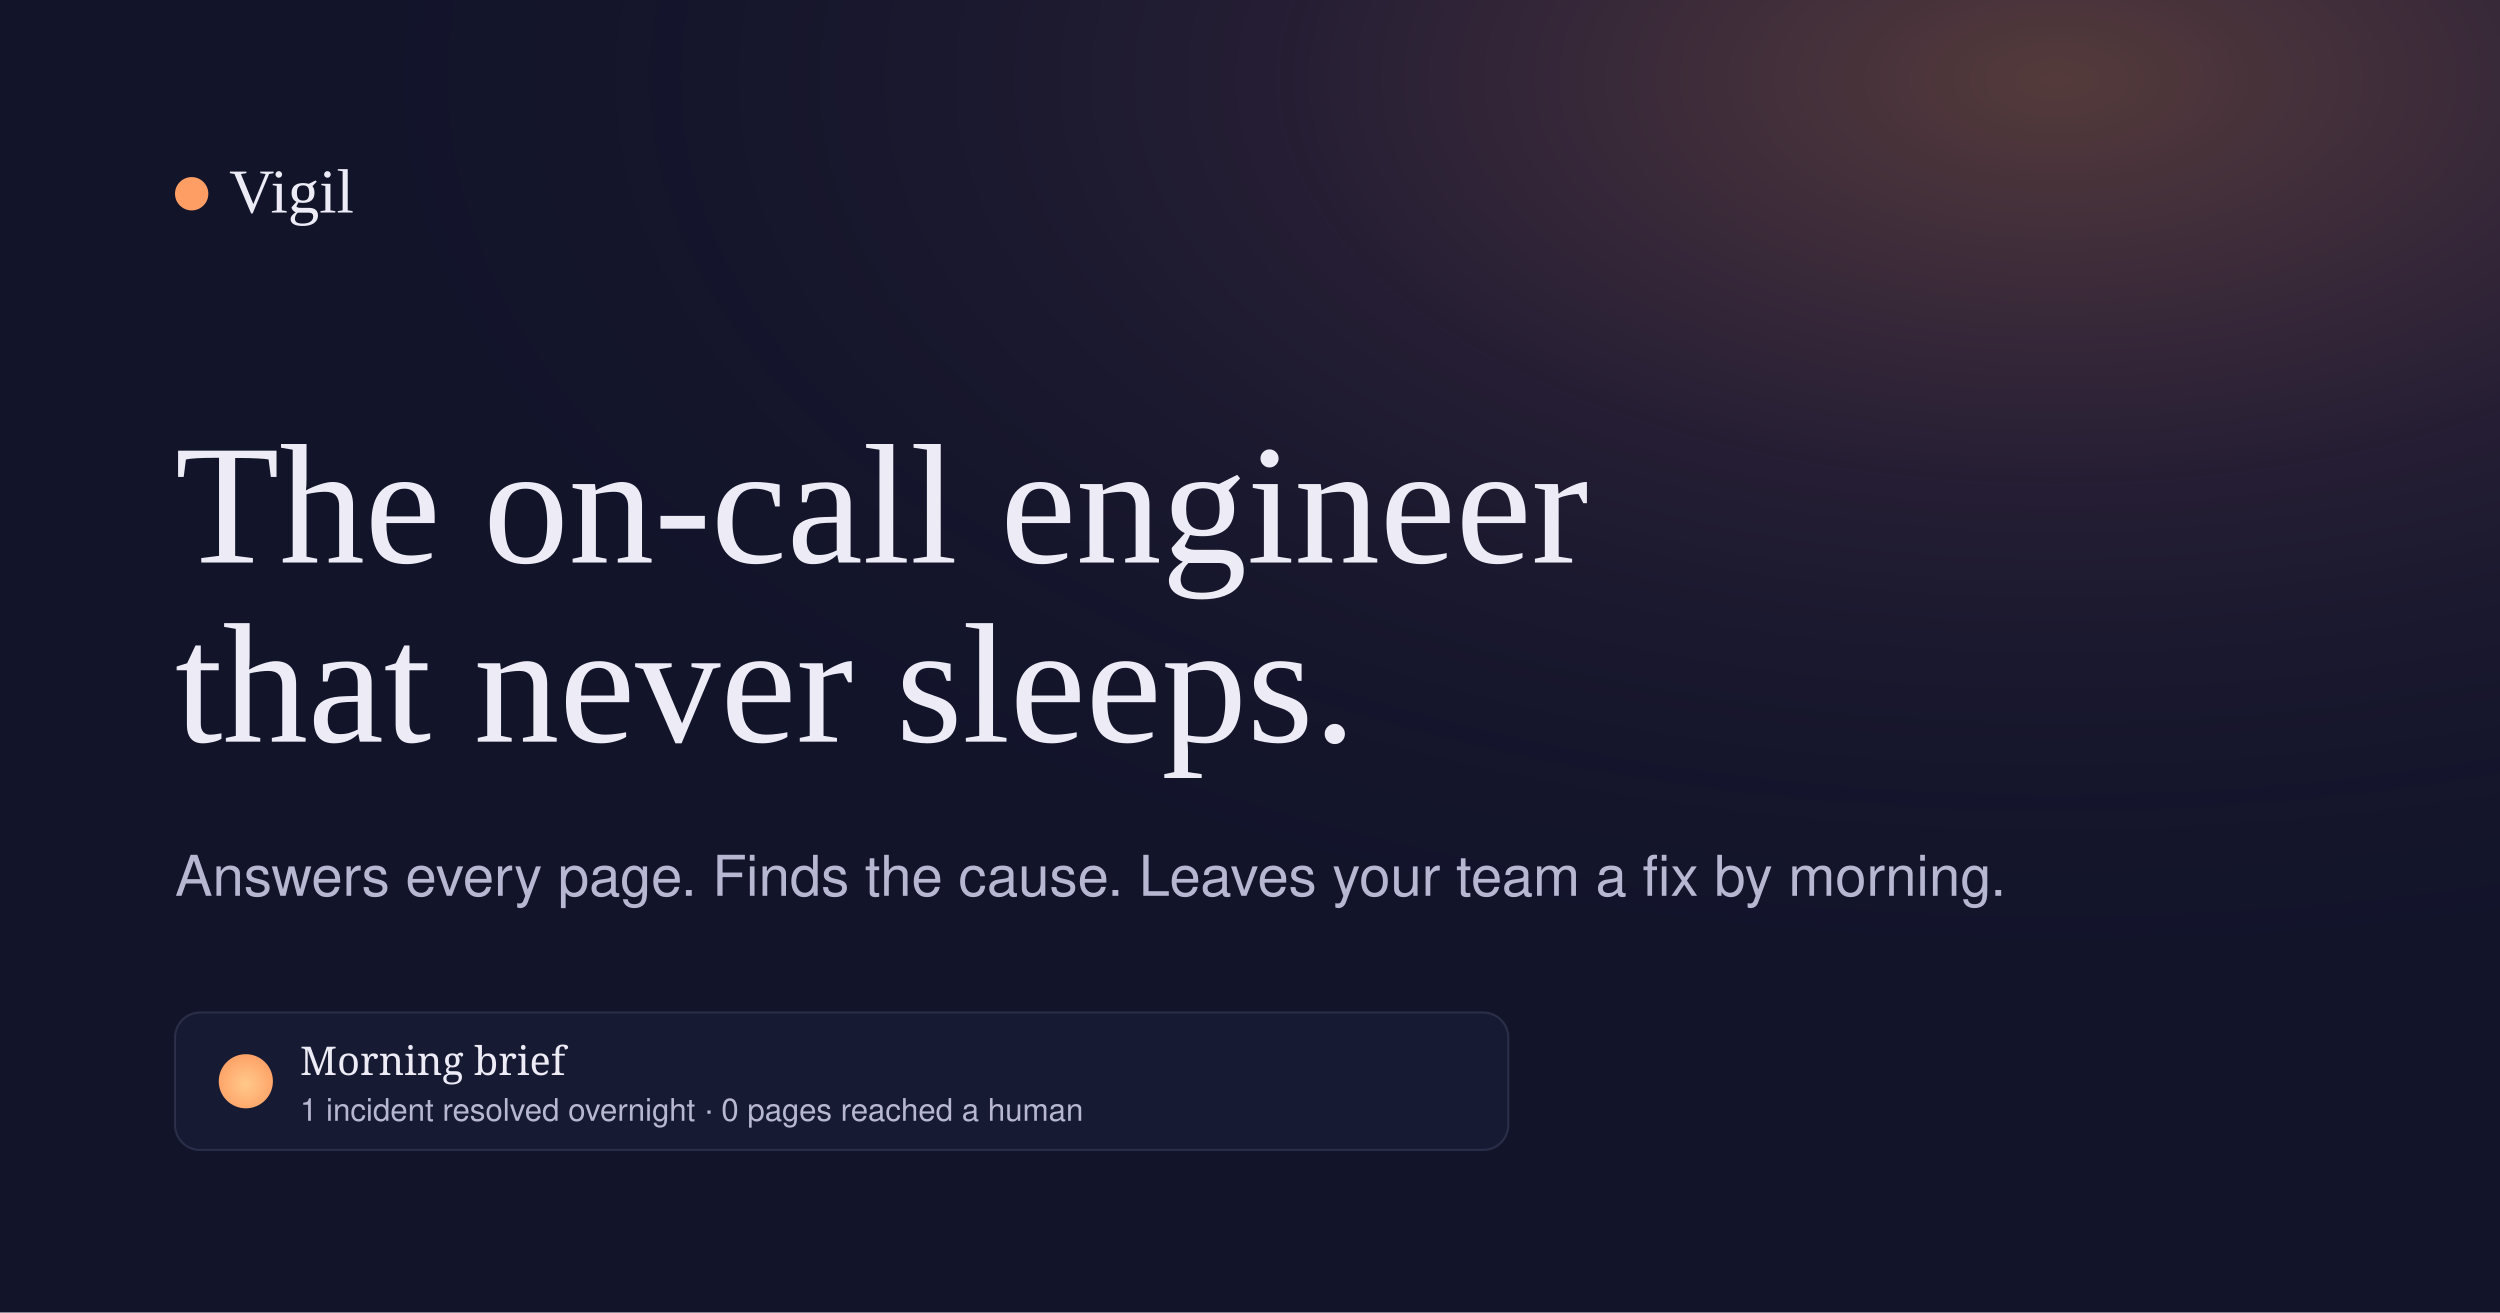
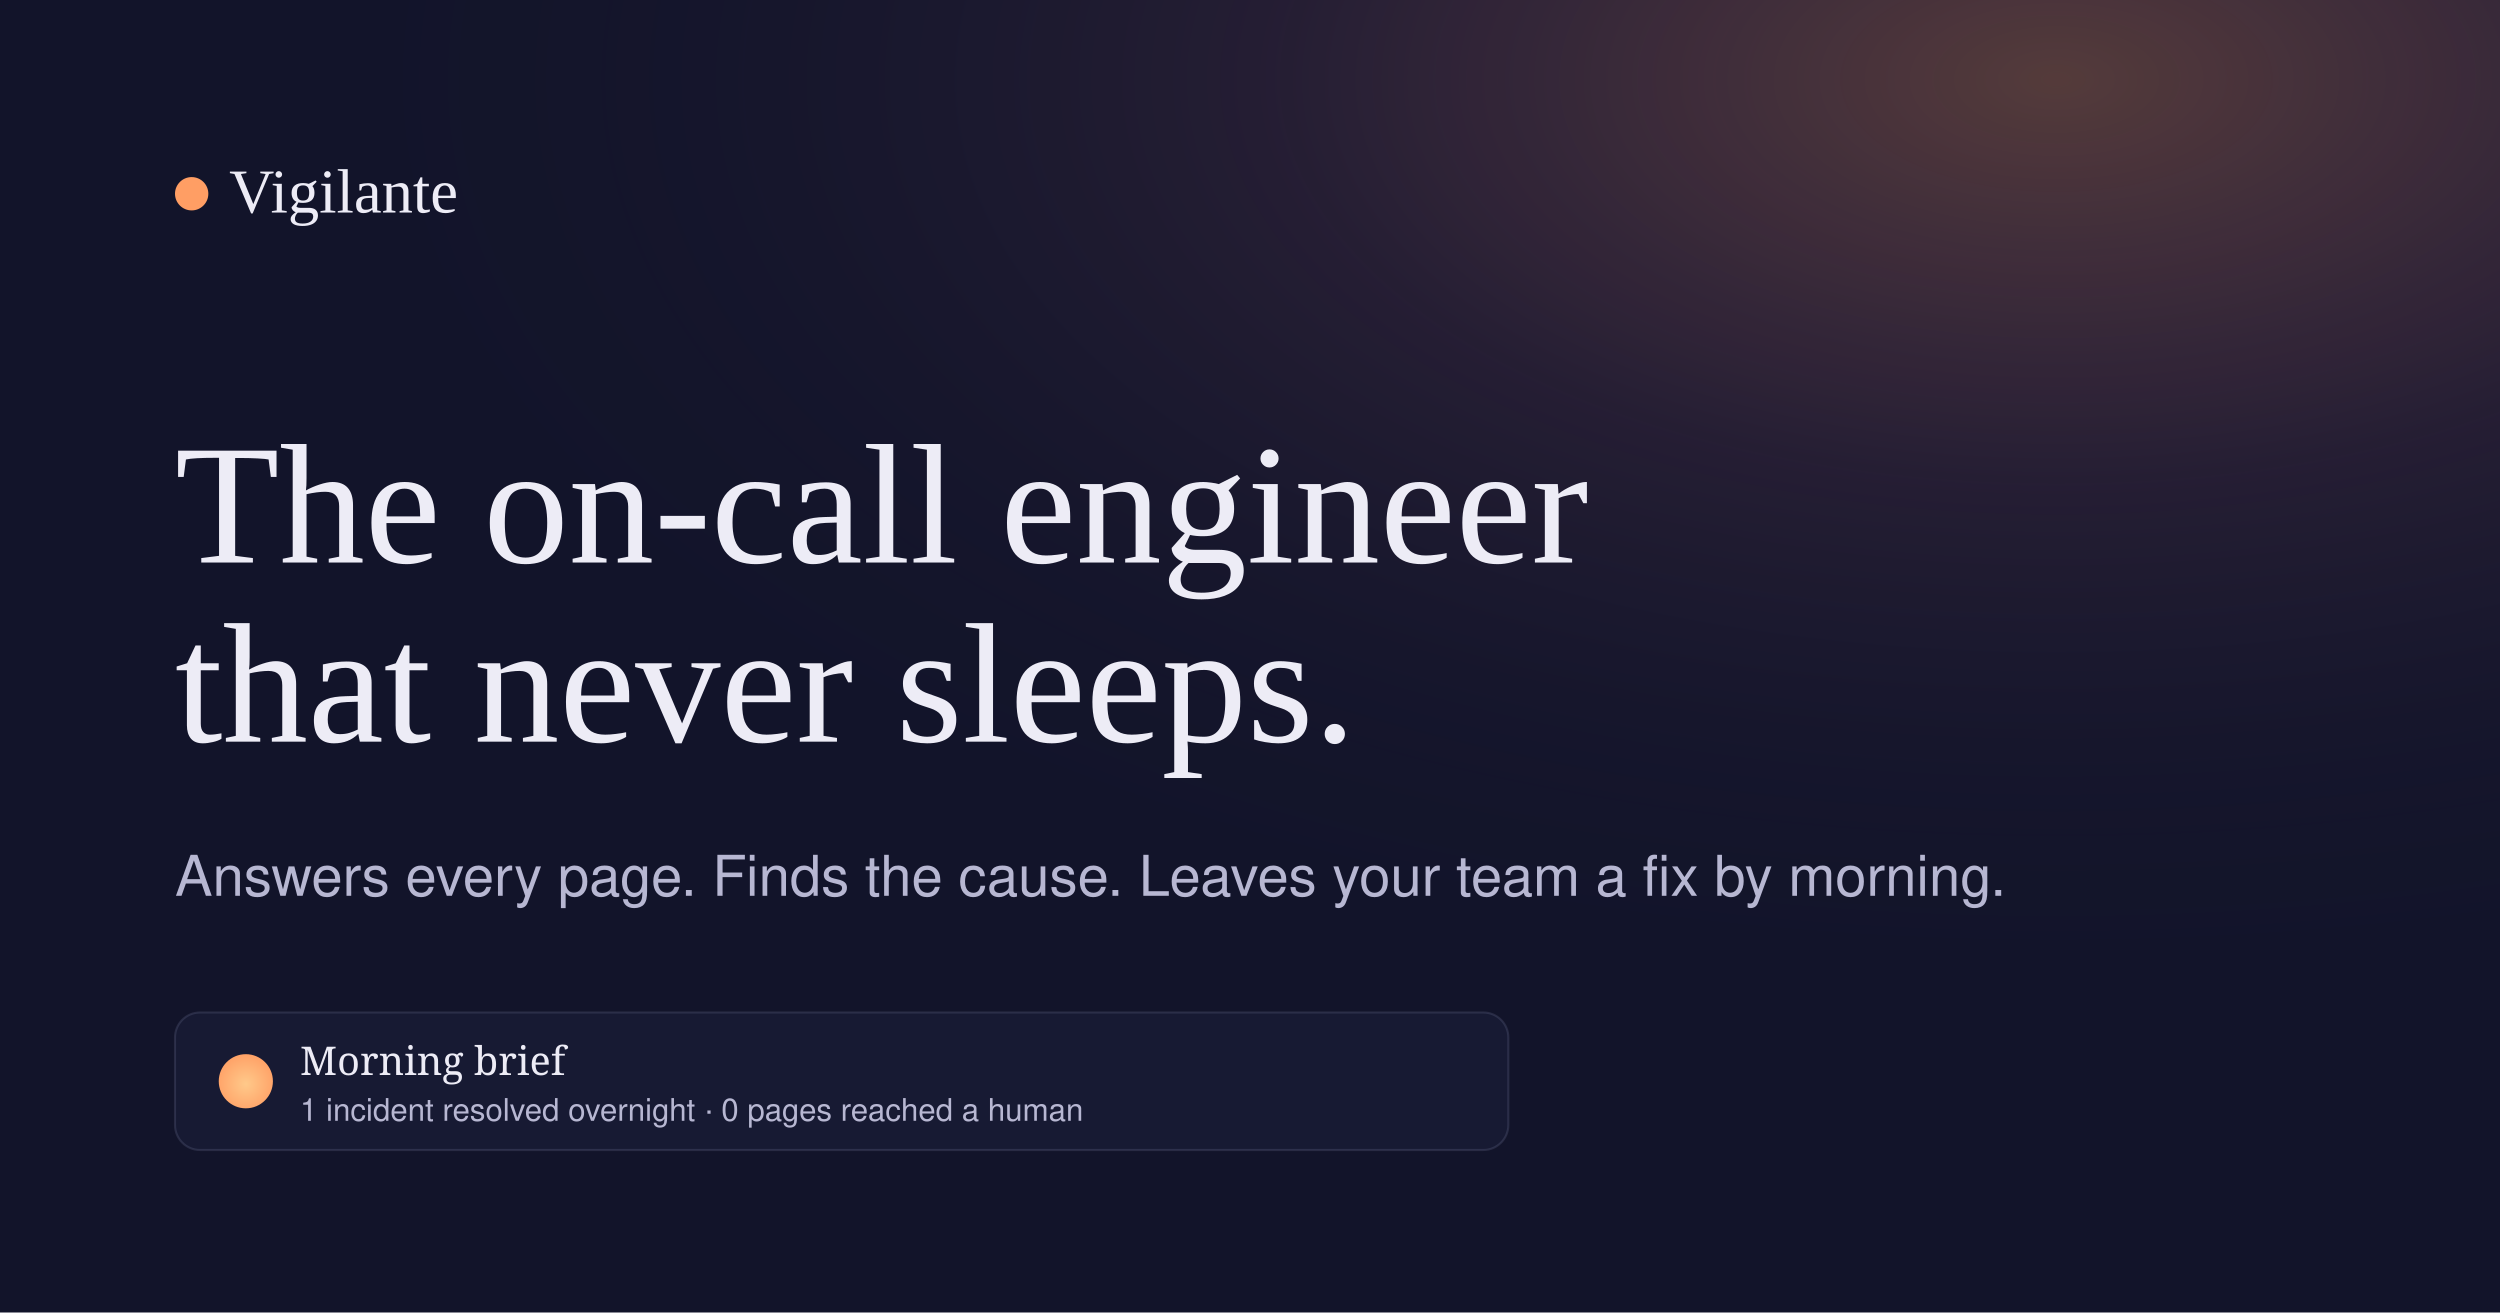
<svg xmlns="http://www.w3.org/2000/svg" width="1200" height="630" viewBox="0 0 1200 630">
  <defs>
    <radialGradient id="dawn" cx="82%" cy="6%" r="70%">
      <stop offset="0" stop-color="#ff9e64" stop-opacity=".28" />
      <stop offset="45%" stop-color="#f58a9b" stop-opacity=".08" />
      <stop offset="100%" stop-color="#12142a" stop-opacity="0" />
    </radialGradient>
    <radialGradient id="sun" cx="50%" cy="55%" r="60%">
      <stop offset="0" stop-color="#ffc98a" />
      <stop offset="100%" stop-color="#ff9e64" />
    </radialGradient>
  </defs>
  <rect width="1200" height="630" fill="#12142a" />
  <rect width="1200" height="630" fill="url(#dawn)" />
  <g transform="translate(84,84)">
    <circle cx="8" cy="9" r="8" fill="#ff9e64" />
-     <text x="26" y="18" fill="#edecf6" font-family="Georgia,'Times New Roman',serif" font-size="30">Vigil</text>
+     <text x="26" y="18" fill="#edecf6" font-family="Georgia,'Times New Roman',serif" font-size="30">Vigilante</text>
  </g>
  <text x="84" y="270" fill="#edecf6" font-family="Georgia,'Times New Roman',serif" font-size="82">The on-call engineer</text>
  <text x="84" y="356" fill="#edecf6" font-family="Georgia,'Times New Roman',serif" font-size="82">that never sleeps.</text>
  <text x="84" y="430" fill="#b7b7d2" font-family="Helvetica,Arial,sans-serif" font-size="27">Answers every page. Finds the cause. Leaves your team a fix by morning.</text>
  <g transform="translate(84,486)">
    <rect x="0" y="0" width="640" height="66" rx="12" fill="#171a33" stroke="rgba(184,188,230,.14)" />
    <circle cx="34" cy="33" r="13" fill="url(#sun)" />
    <text x="60" y="30" fill="#edecf6" font-family="Georgia,serif" font-size="19">Morning brief</text>
    <text x="60" y="52" fill="#b7b7d2" font-family="Helvetica,Arial,sans-serif" font-size="15">1 incident resolved overnight · 0 pages reached a human</text>
  </g>
</svg>
